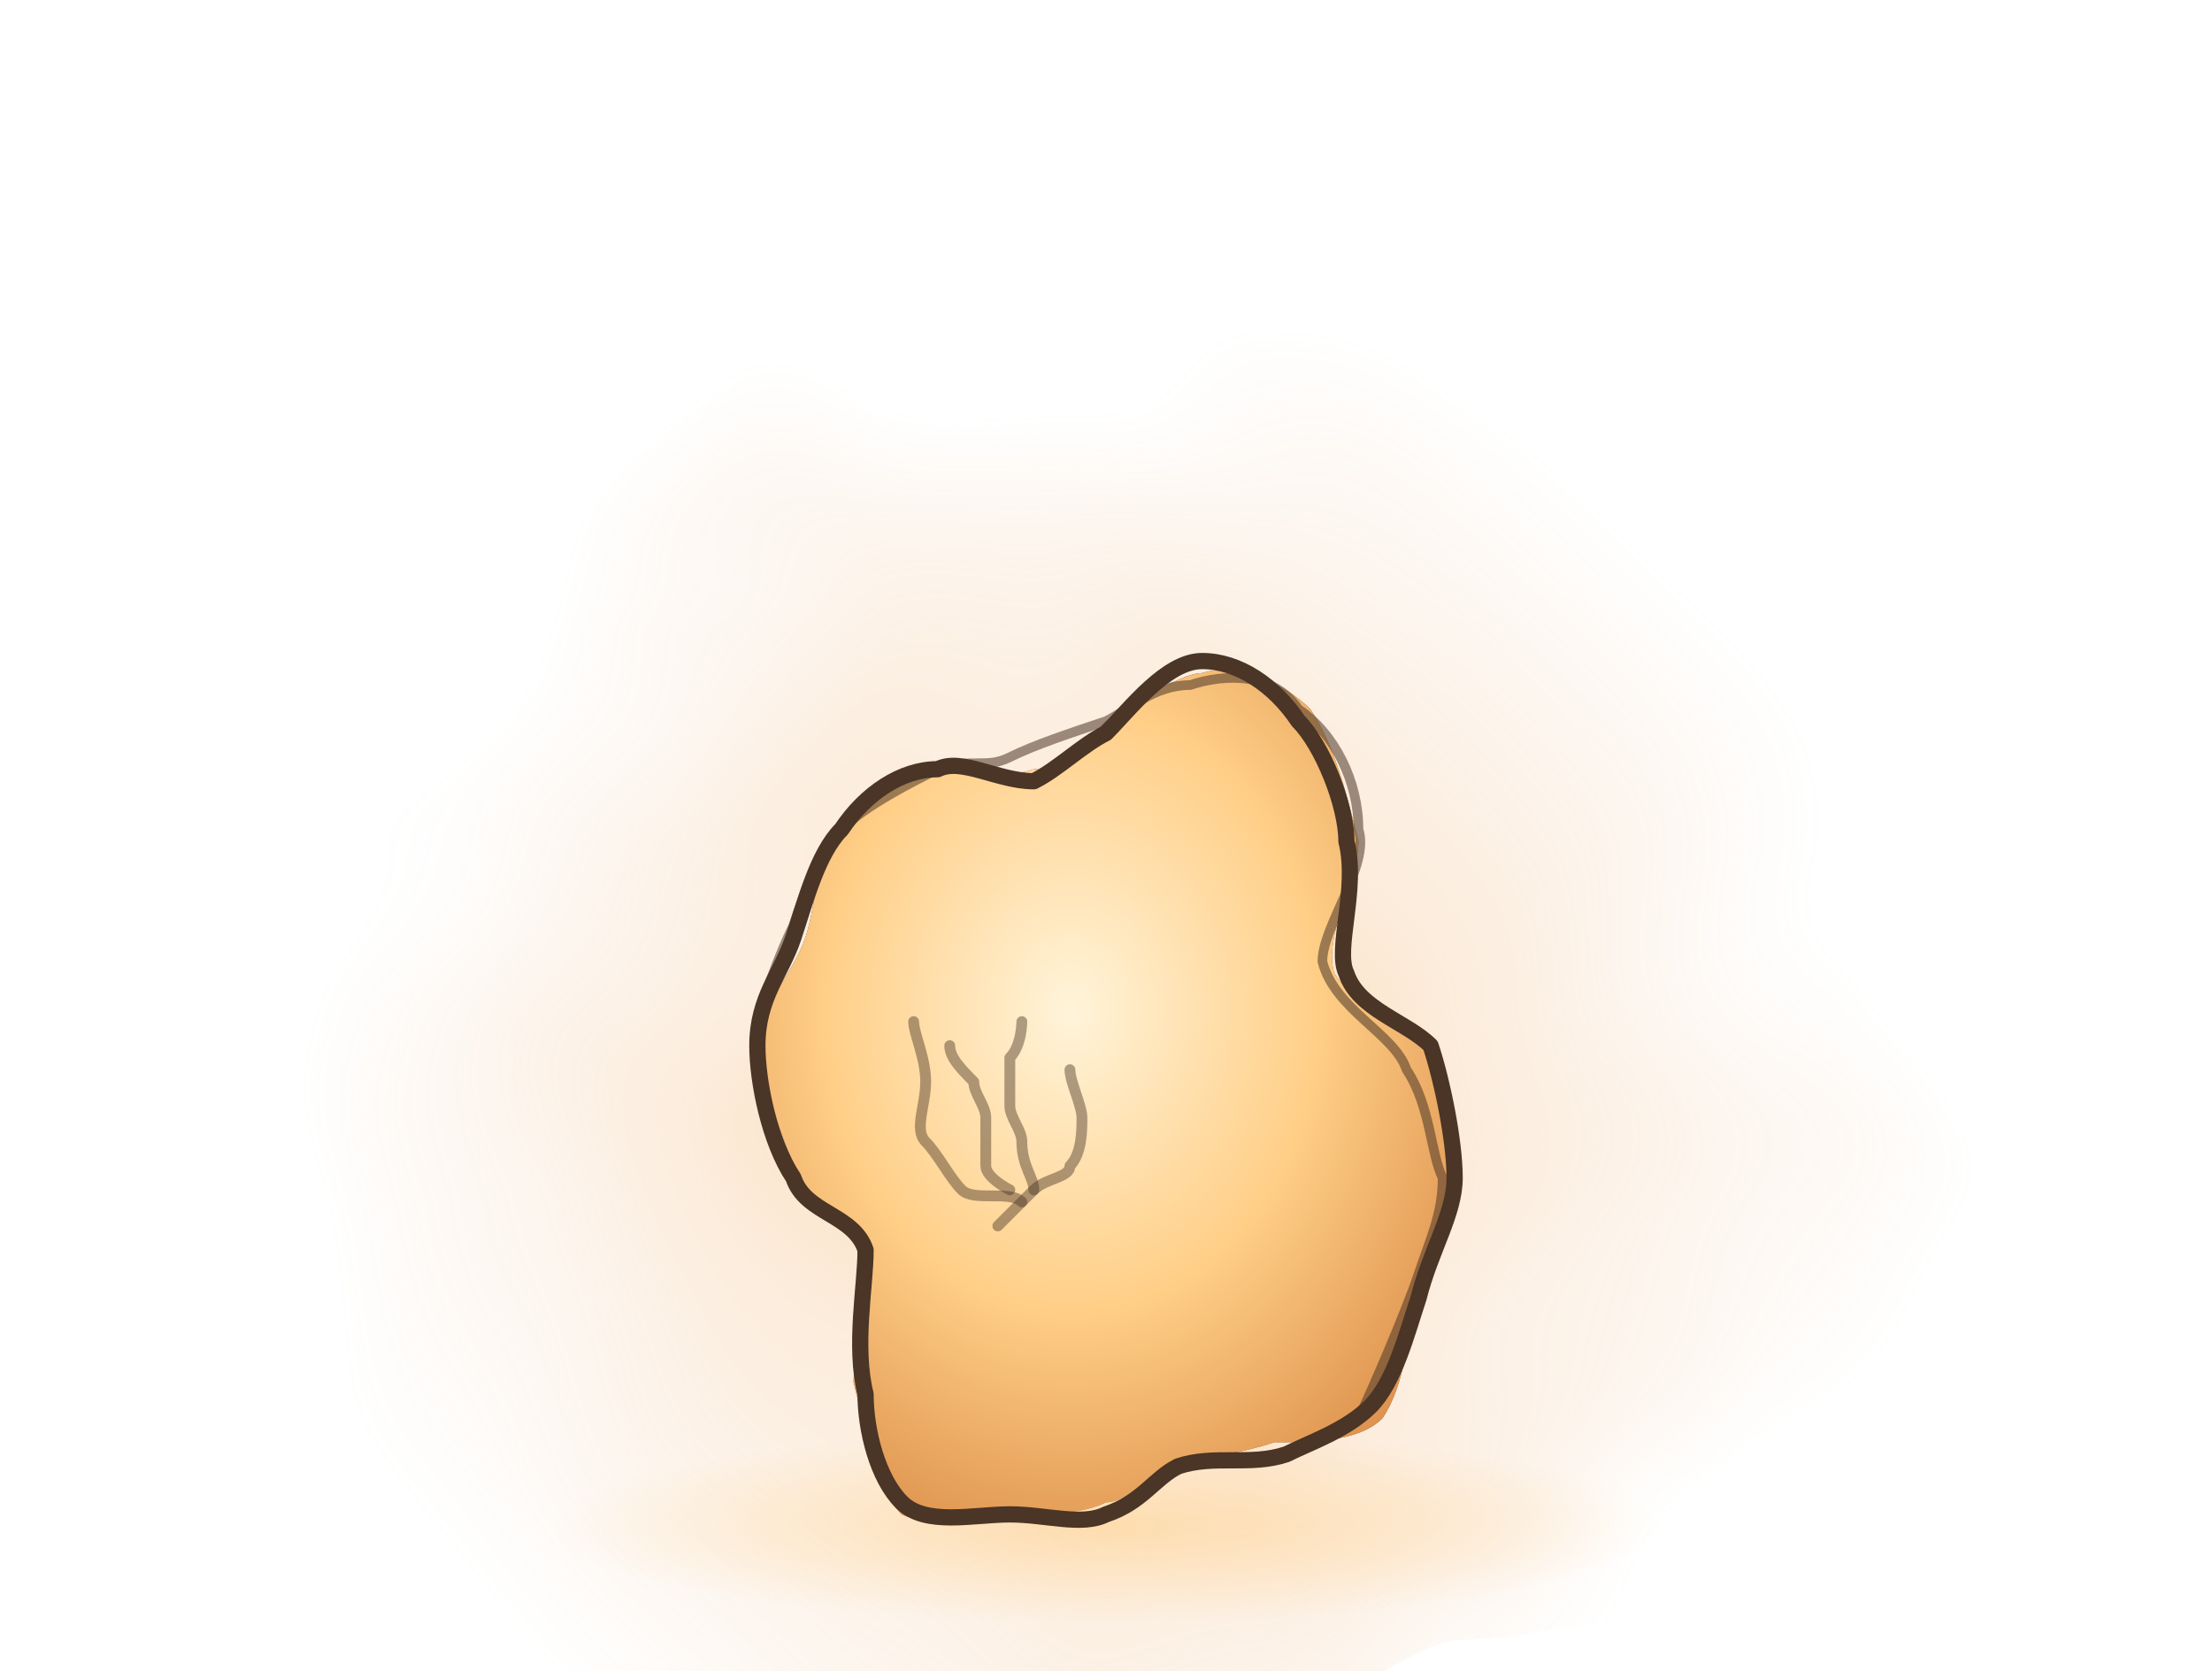
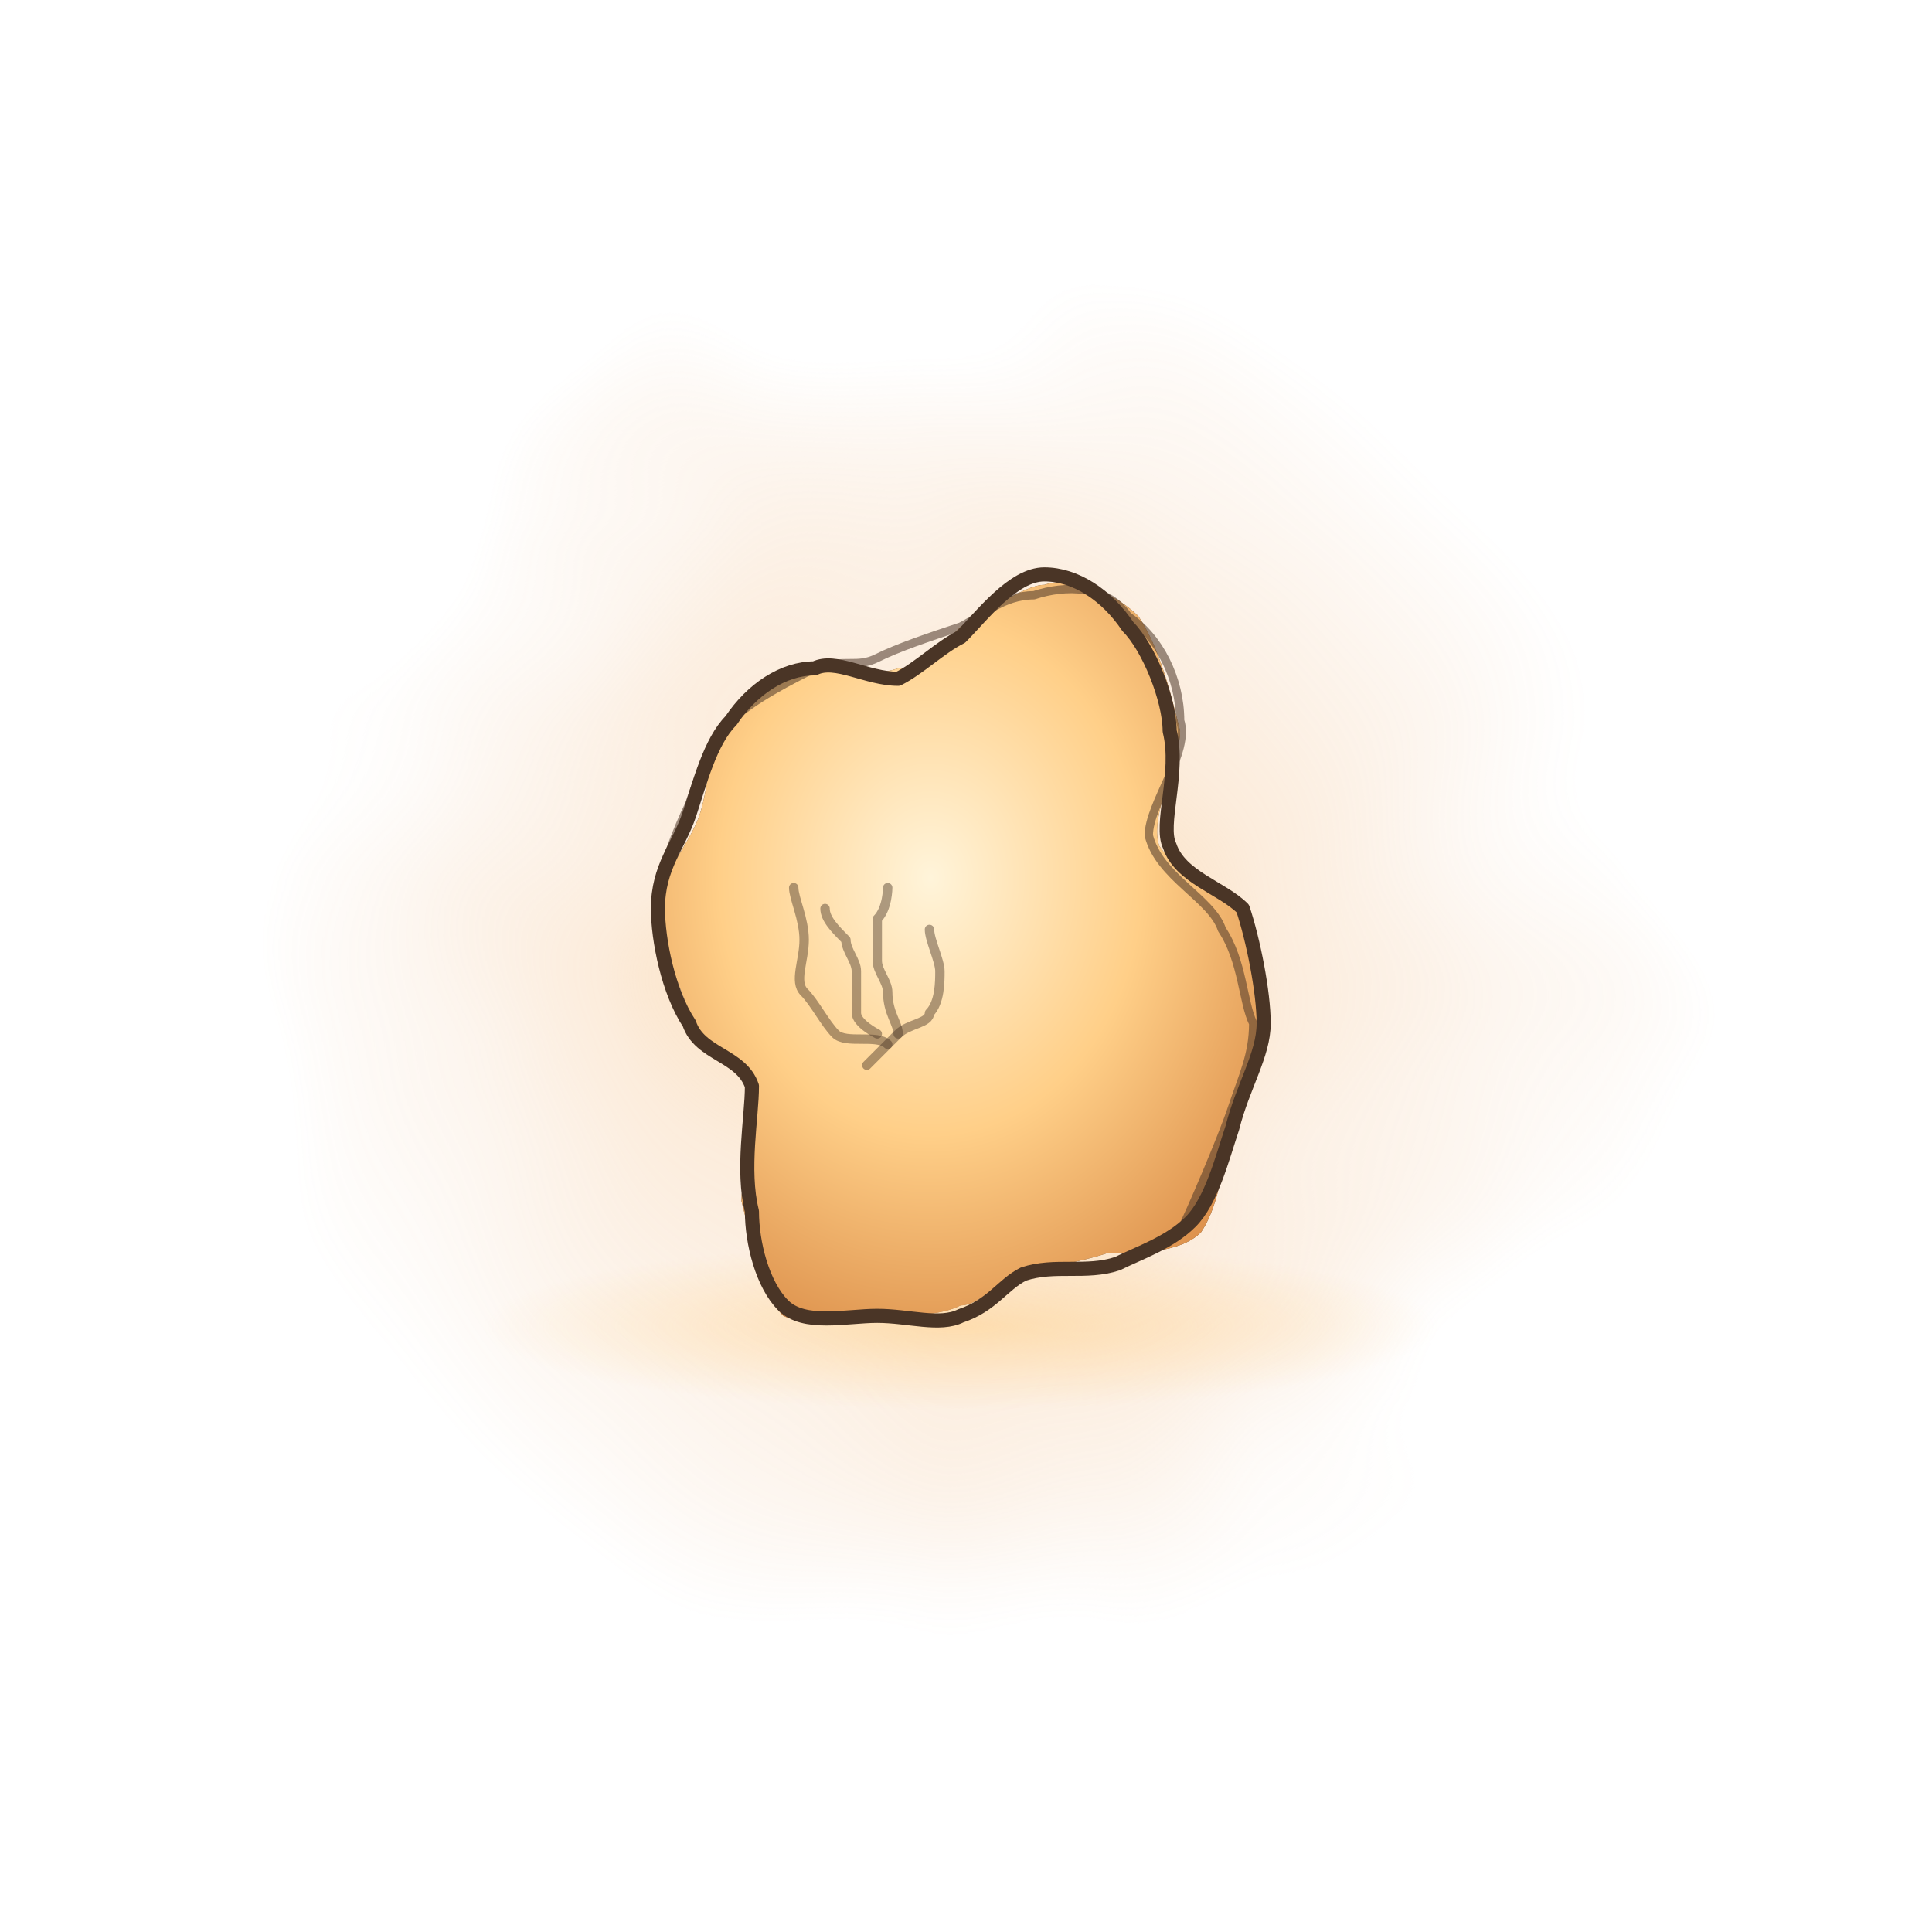
- <svg xmlns="http://www.w3.org/2000/svg" viewBox="378 549 184 139" width="184" height="139" fill="none" stroke-linecap="round" stroke-linejoin="round">
-   <style>.ln{stroke:#4a3526;stroke-width:1.35}.ln2{stroke-width:.8;opacity:.55}.wisp{stroke-width:.9;opacity:.45}.sup,.floor{stroke:#c9a582}.floor{opacity:.25}.bg{fill:#3d2d26}.blotch{fill:#1f1612}.fibre{fill:none;stroke:#1f1612;stroke-linecap:round}.mottle{fill:#4a2614;opacity:.55}</style>
+ <svg xmlns="http://www.w3.org/2000/svg" viewBox="378 549 184 185" width="184" height="185" fill="none" stroke-linecap="round" stroke-linejoin="round">
+   <style>.ln{stroke:#4a3526;stroke-width:1.35}.ln2{stroke-width:.8;opacity:.55}.wisp{stroke-width:.9;opacity:.45}.sup,.floor{stroke:#c9a582}.sup.pale{stroke:#cdc0b0}.floor{opacity:.25}.bg{fill:#3d2d26}.blotch{fill:#1f1612}.fibre{fill:none;stroke:#1f1612;stroke-linecap:round}.mottle{fill:#4a2614;opacity:.55}</style>
  <defs>
    <radialGradient id="halo">
      <stop offset="0" stop-color="#ffcf87" stop-opacity=".55" />
      <stop offset=".45" stop-color="#f0a250" stop-opacity=".2" />
      <stop offset="1" stop-color="#e08a3c" stop-opacity="0" />
    </radialGradient>
    <radialGradient id="inner" cx=".45" cy=".4" r=".7">
      <stop offset="0" stop-color="#fff4da" />
      <stop offset=".5" stop-color="#ffcf88" />
      <stop offset="1" stop-color="#d98a45" />
    </radialGradient>
    <radialGradient id="pale" cx=".45" cy=".4" r=".7">
      <stop offset="0" stop-color="#ffffff" />
      <stop offset=".6" stop-color="#fff8ec" />
      <stop offset="1" stop-color="#ecd3b4" />
    </radialGradient>
    <radialGradient id="brown" cx=".45" cy=".4" r=".7">
      <stop offset="0" stop-color="#ffcf8f" />
      <stop offset=".5" stop-color="#c97a3c" />
      <stop offset="1" stop-color="#6e3d1f" />
    </radialGradient>
    <filter id="felt" x="-10%" y="-10%" width="120%" height="120%">
      <feGaussianBlur stdDeviation="1.6" />
    </filter>
    <radialGradient id="haloWhite">
      <stop offset="0" stop-color="#fffaf0" stop-opacity=".6" />
      <stop offset=".45" stop-color="#fbe9cc" stop-opacity=".22" />
      <stop offset="1" stop-color="#f2d9b4" stop-opacity="0" />
    </radialGradient>
    <radialGradient id="pool">
      <stop offset="0" stop-color="#ffcf87" stop-opacity=".55" />
      <stop offset="1" stop-color="#ffcf87" stop-opacity="0" />
    </radialGradient>
    <filter id="rough" x="-20%" y="-20%" width="140%" height="140%">
      <feTurbulence type="fractalNoise" baseFrequency=".03" numOctaves="2" seed="3" />
      <feDisplacementMap in="SourceGraphic" scale="26" />
    </filter>
  </defs>
  <clipPath id="c25">
    <path d="M470 609 C472 608 476 605 478 605 C481 604 485 606 487 608 C489 611 490 615 491 619 C491 622 488 627 489 630 C491 633 495 634 497 637 C498 639 499 644 499 647 C499 650 497 653 496 657 C495 660 495 664 493 667 C491 669 487 669 484 669 C481 670 479 670 477 671 C474 671 472 674 470 674 C468 675 465 675 462 675 C459 675 455 676 453 675 C451 673 450 668 449 664 C449 661 451 656 450 653 C449 650 445 649 444 646 C443 643 441 639 441 636 C441 633 444 630 445 627 C446 624 446 619 448 617 C450 615 453 614 456 613 C458 613 461 614 464 613 C466 613 468 611 470 609Z" />
  </clipPath>
  <path class="bg" d="M470 609 C472 608 476 605 478 605 C481 604 485 606 487 608 C489 611 490 615 491 619 C491 622 488 627 489 630 C491 633 495 634 497 637 C498 639 499 644 499 647 C499 650 497 653 496 657 C495 660 495 664 493 667 C491 669 487 669 484 669 C481 670 479 670 477 671 C474 671 472 674 470 674 C468 675 465 675 462 675 C459 675 455 676 453 675 C451 673 450 668 449 664 C449 661 451 656 450 653 C449 650 445 649 444 646 C443 643 441 639 441 636 C441 633 444 630 445 627 C446 624 446 619 448 617 C450 615 453 614 456 613 C458 613 461 614 464 613 C466 613 468 611 470 609Z" />
  <g class="warm">
    <ellipse cx="470" cy="642" rx="65" ry="66" fill="url(#halo)" filter="url(#rough)" />
    <ellipse cx="470" cy="676" rx="46" ry="8" fill="url(#pool)" />
    <path d="M470 609 C472 608 476 605 478 605 C481 604 485 606 487 608 C489 611 490 615 491 619 C491 622 488 627 489 630 C491 633 495 634 497 637 C498 639 499 644 499 647 C499 650 497 653 496 657 C495 660 495 664 493 667 C491 669 487 669 484 669 C481 670 479 670 477 671 C474 671 472 674 470 674 C468 675 465 675 462 675 C459 675 455 676 453 675 C451 673 450 668 449 664 C449 661 451 656 450 653 C449 650 445 649 444 646 C443 643 441 639 441 636 C441 633 444 630 445 627 C446 624 446 619 448 617 C450 615 453 614 456 613 C458 613 461 614 464 613 C466 613 468 611 470 609Z" fill="url(#inner)" />
  </g>
  <path class="ln" d="M470 610 C472 608 475 604 478 604 C481 604 484 606 486 609 C488 611 490 616 490 619 C491 623 489 628 490 630 C491 633 495 634 497 636 C498 639 499 644 499 647 C499 650 497 653 496 657 C495 660 494 664 492 666 C490 668 487 669 485 670 C482 671 479 670 476 671 C474 672 473 674 470 675 C468 676 465 675 462 675 C459 675 455 676 453 674 C451 672 450 668 450 665 C449 661 450 656 450 653 C449 650 445 650 444 647 C442 644 441 639 441 636 C441 632 443 630 444 627 C445 624 446 620 448 618 C450 615 453 613 456 613 C458 612 461 614 464 614 C466 613 468 611 470 610Z" />
  <path class="ln ln2" d="M441 635 C441 633 443 628 444 626 C445 623 446 620 448 618 C450 616 454 614 456 613 C459 612 460 613 462 612 C464 611 467 610 470 609 C472 608 474 606 477 606 C480 605 484 605 486 608 C489 610 491 614 491 618 C492 621 488 626 488 629 C489 633 494 635 495 638 C497 641 497 645 498 647 C498 650 497 652 496 655 C495 658 492 665 491 667" />
  <path class="ln wisp" d="M462 648 C462 648 460 647 460 646 C460 645 460 643 460 642 C460 641 459 640 459 639 C458 638 457 637 457 636" />
  <path class="ln wisp" d="M467 638 C467 639 468 641 468 642 C468 643 468 645 467 646 C467 647 465 647 464 648 C463 649 462 650 461 651" />
  <path class="ln wisp" d="M463 634 C463 634 463 636 462 637 C462 638 462 640 462 641 C462 642 463 643 463 644 C463 646 464 647 464 648" />
  <path class="ln wisp" d="M463 649 C462 648 459 649 458 648 C457 647 456 645 455 644 C454 643 455 641 455 639 C455 637 454 635 454 634" />
</svg>
